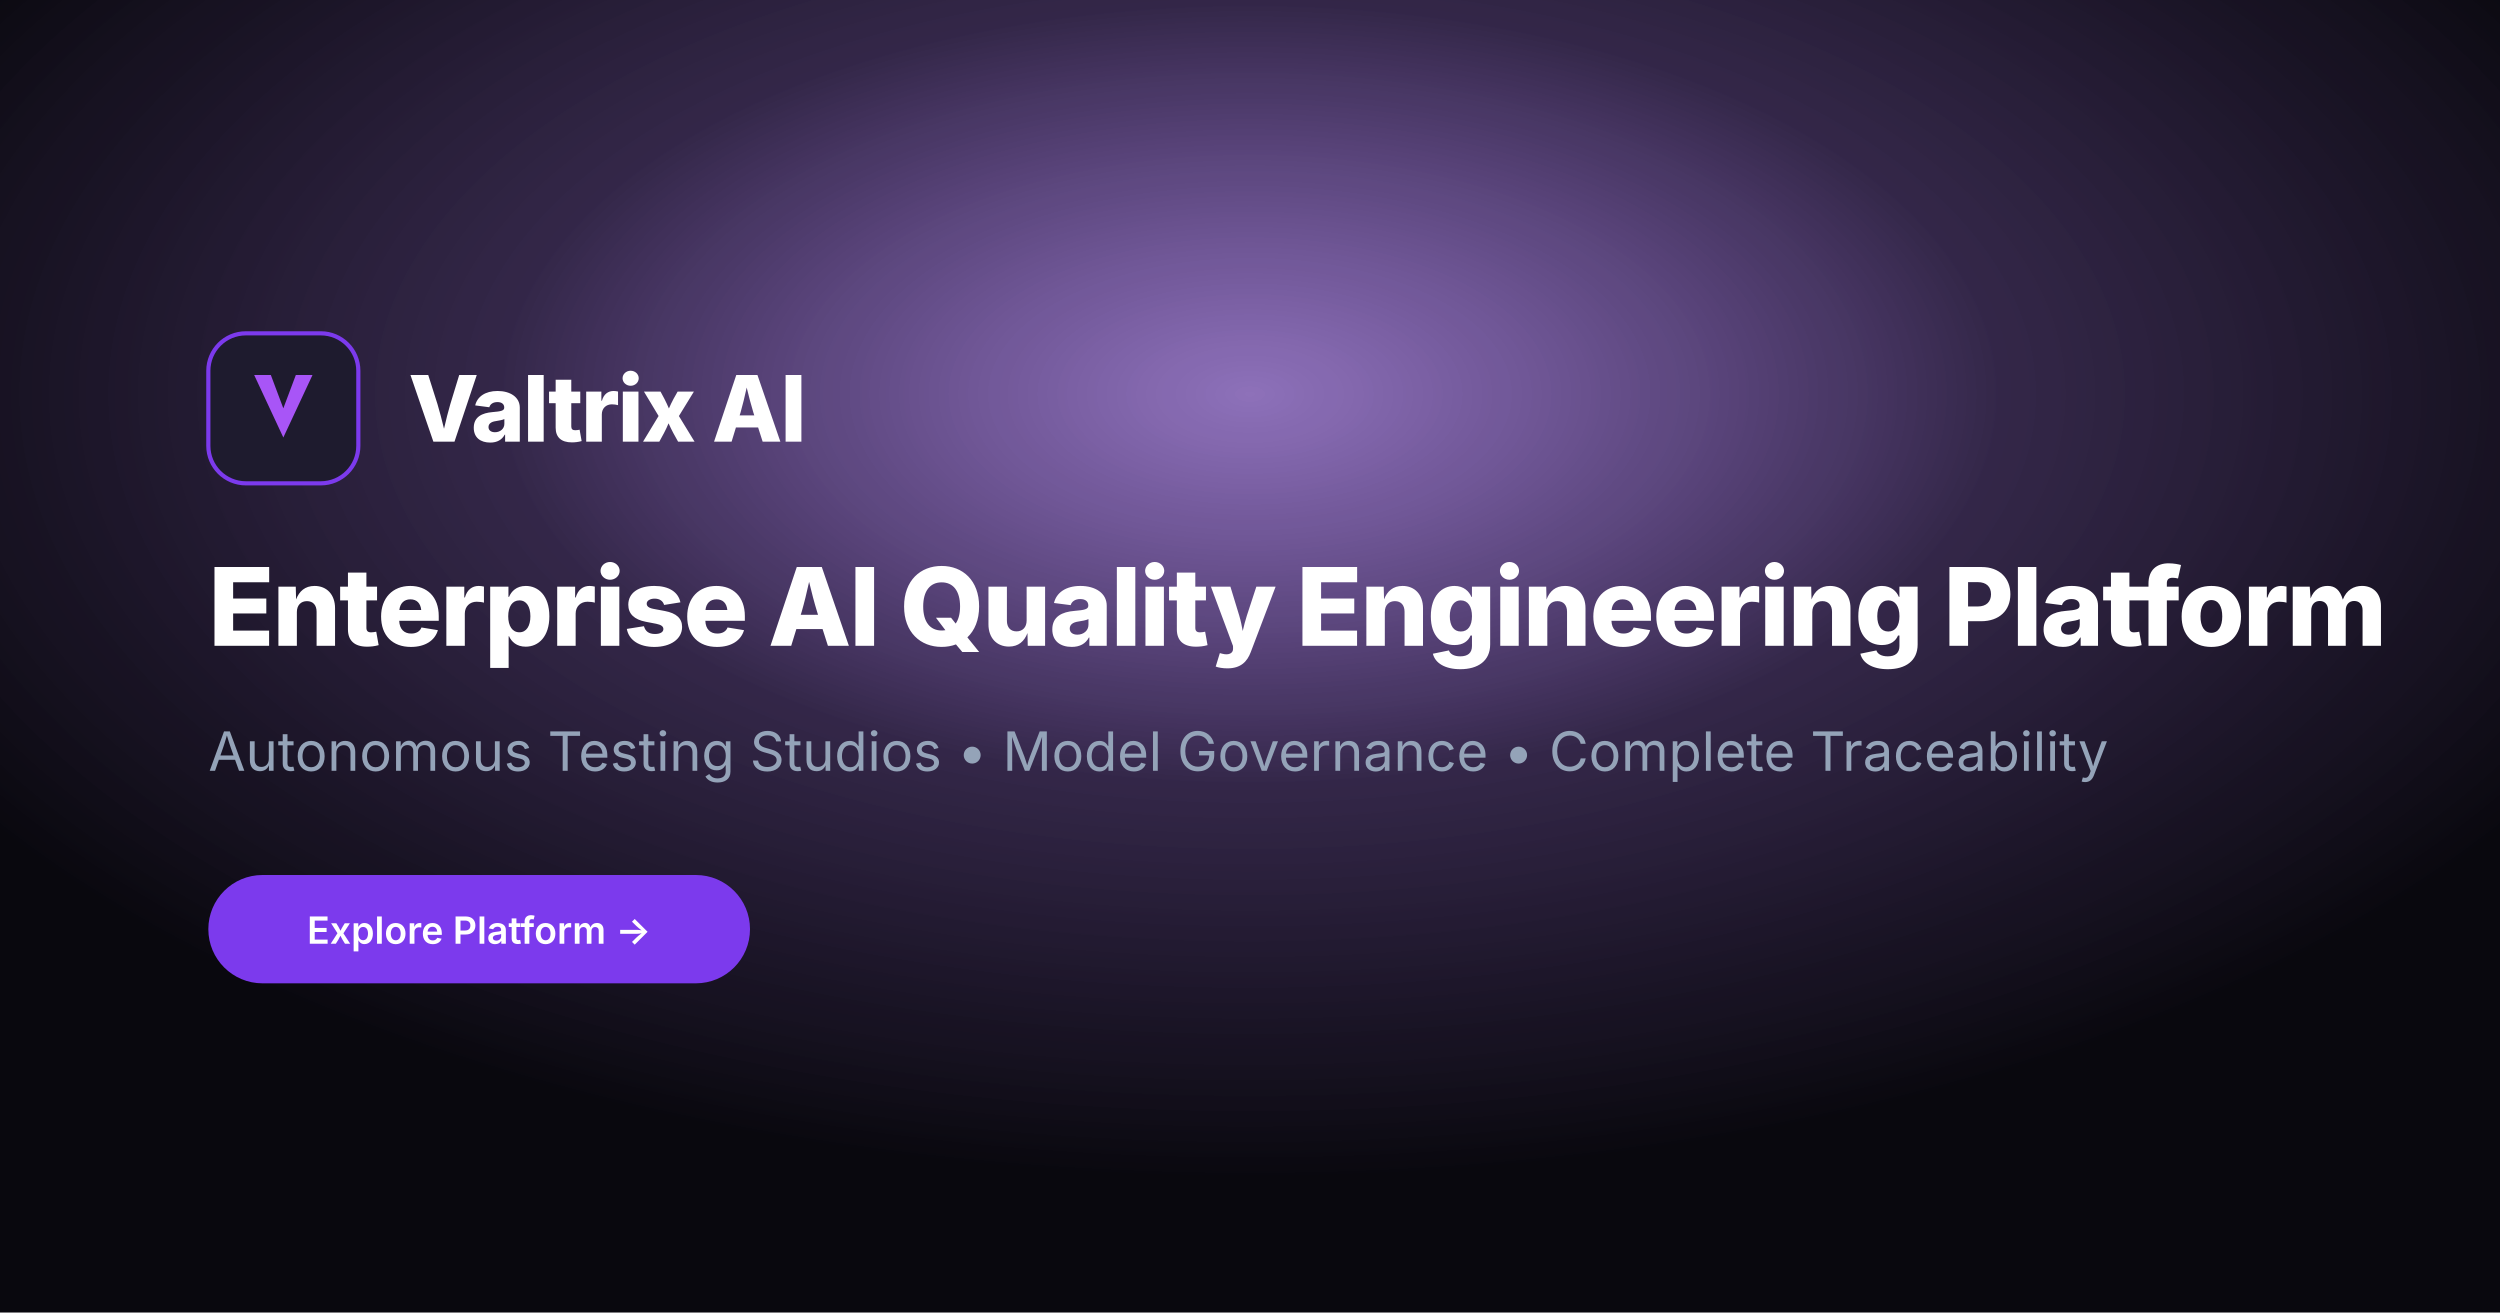
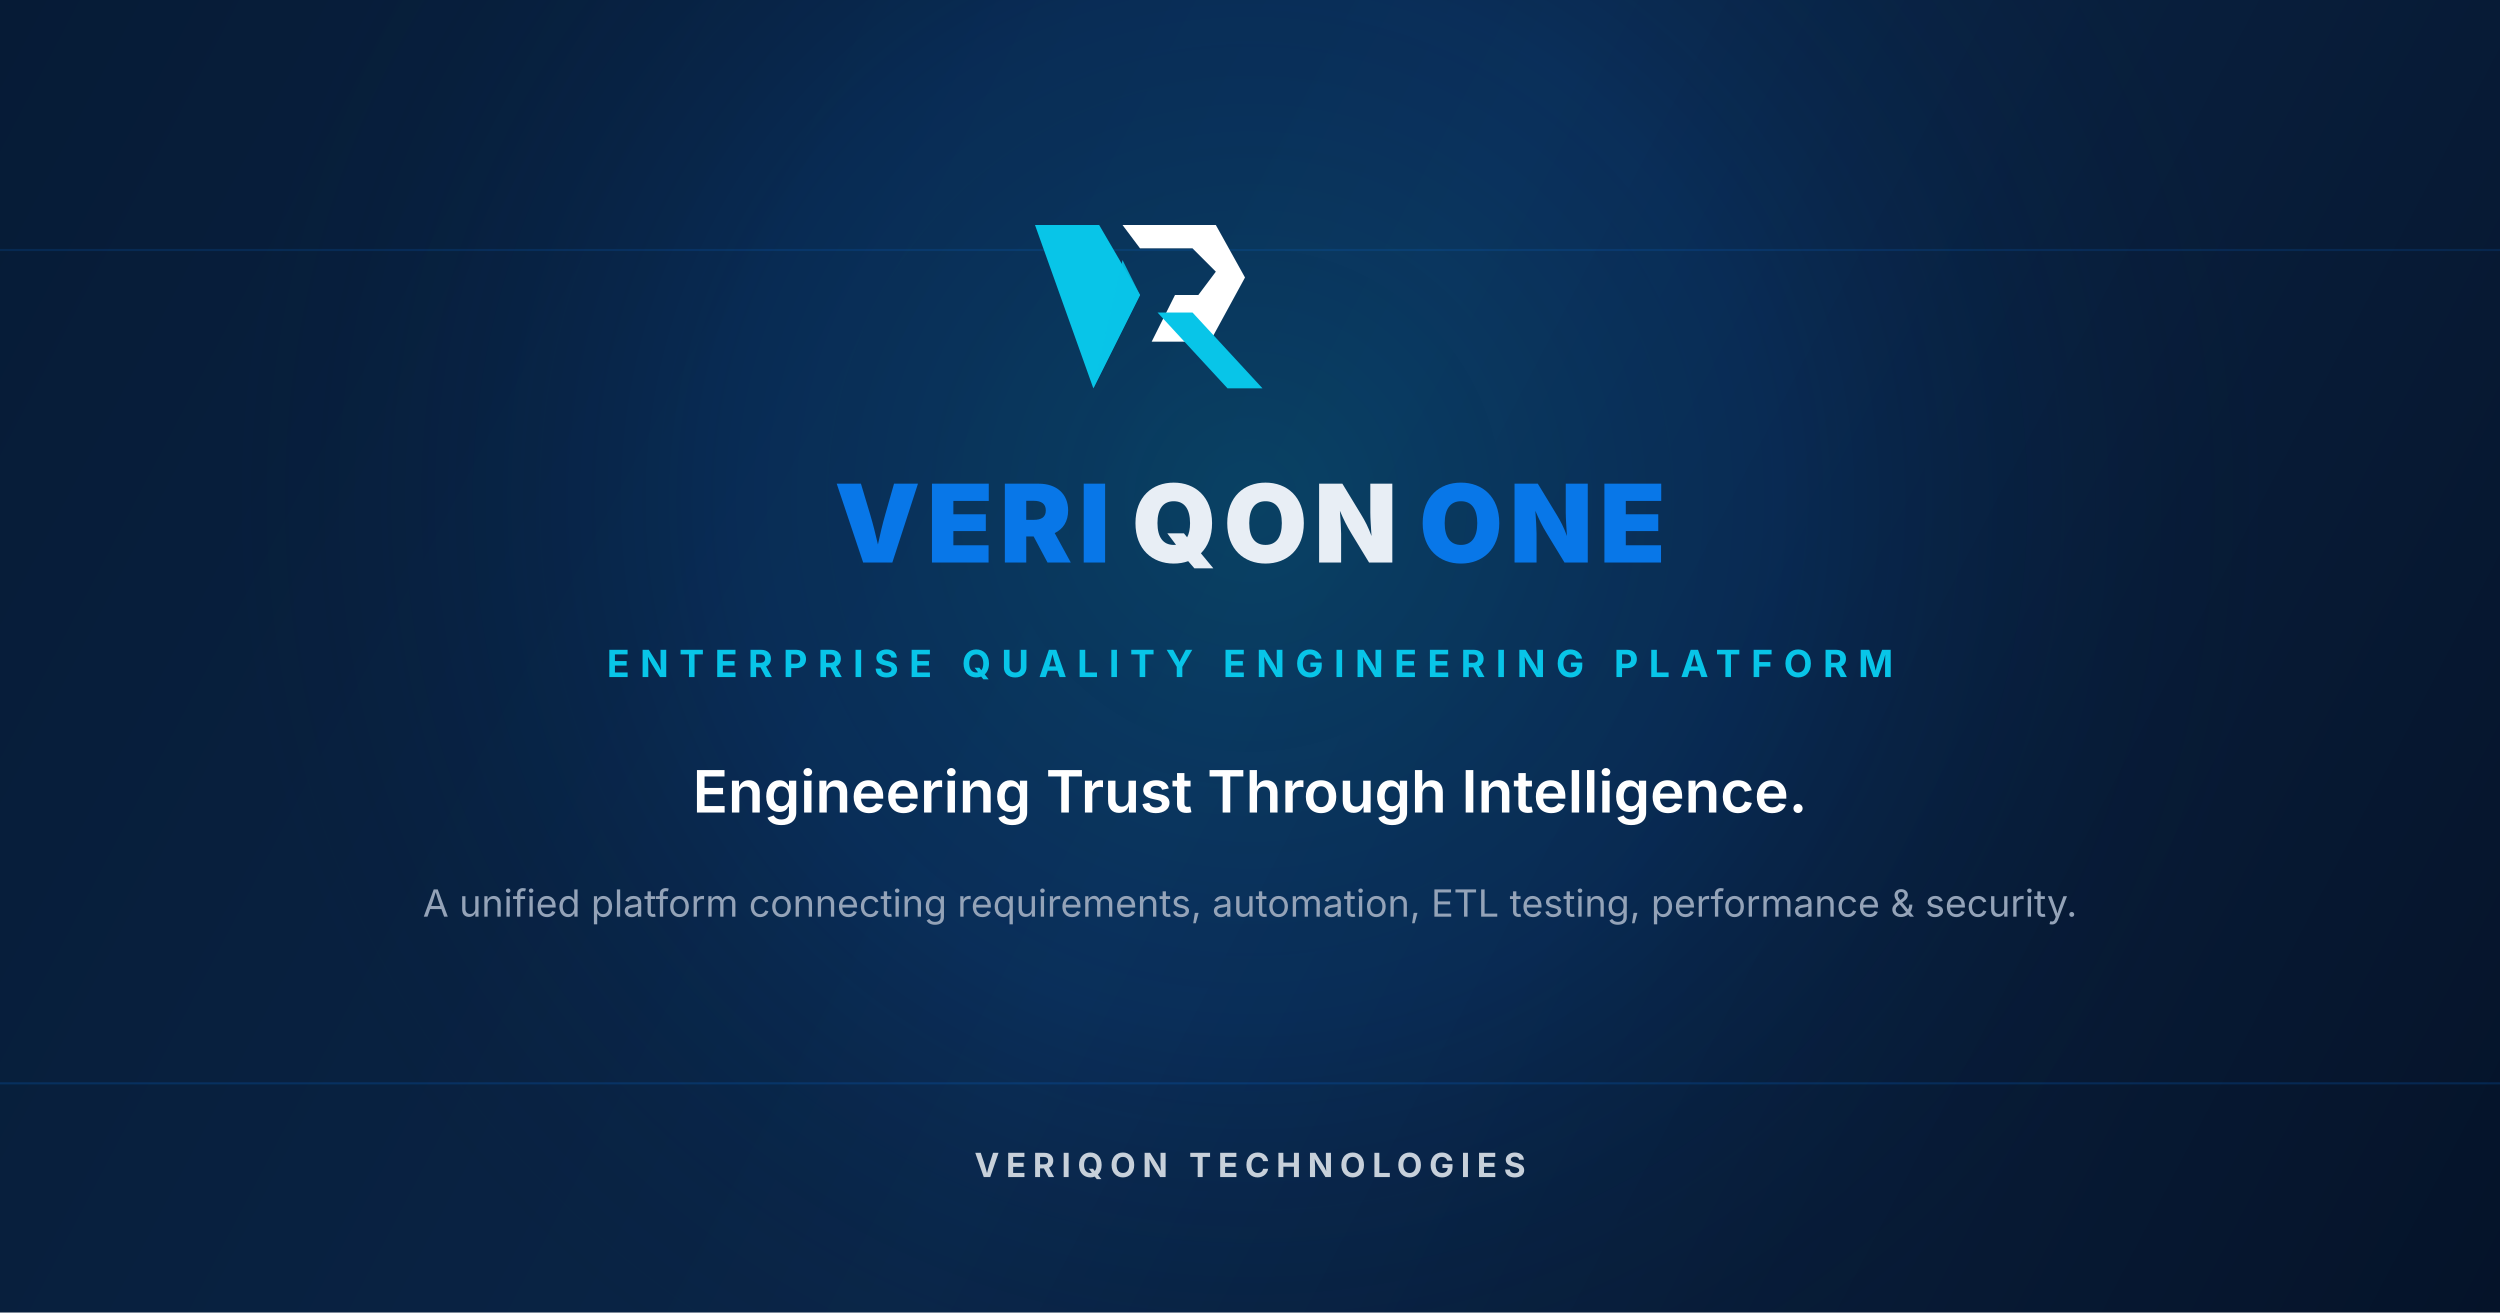
- <svg xmlns="http://www.w3.org/2000/svg" width="1200" height="630" viewBox="0 0 1200 630" fill="none">
+ <svg xmlns="http://www.w3.org/2000/svg" viewBox="0 0 1200 630" fill="none">
  <defs>
-     <radialGradient id="bg-glow" cx="50%" cy="30%" r="60%">
-       <stop offset="0%" stop-color="#4c1d95" stop-opacity="0.6" />
-       <stop offset="50%" stop-color="#1e1035" stop-opacity="0.9" />
-       <stop offset="100%" stop-color="#09080e" stop-opacity="1" />
+     <linearGradient id="og-bg" x1="0" y1="0" x2="1200" y2="630" gradientUnits="userSpaceOnUse">
+       <stop stop-color="#061B36" />
+       <stop offset="0.5" stop-color="#0A2547" />
+       <stop offset="1" stop-color="#051329" />
+     </linearGradient>
+     <radialGradient id="og-glow" cx="600" cy="240" r="500" gradientUnits="userSpaceOnUse">
+       <stop stop-color="#08C5E8" stop-opacity="0.18" />
+       <stop offset="0.5" stop-color="#0877E8" stop-opacity="0.12" />
+       <stop offset="1" stop-color="#061B36" stop-opacity="0" />
    </radialGradient>
-     <linearGradient id="brand-grad" x1="0%" y1="0%" x2="100%" y2="0%">
-       <stop offset="0%" stop-color="#a855f7" />
-       <stop offset="50%" stop-color="#c084fc" />
-       <stop offset="100%" stop-color="#60a5fa" />
+     <linearGradient id="og-v" x1="40" y1="40" x2="140" y2="240" gradientUnits="userSpaceOnUse">
+       <stop stop-color="#08C5E8" />
+       <stop offset="0.6" stop-color="#0877E8" />
+       <stop offset="1" stop-color="#0652A8" />
+     </linearGradient>
+     <linearGradient id="og-silver" x1="100" y1="40" x2="260" y2="240" gradientUnits="userSpaceOnUse">
+       <stop stop-color="#FFFFFF" />
+       <stop offset="0.4" stop-color="#E2E8F0" />
+       <stop offset="0.8" stop-color="#94A3B8" />
+       <stop offset="1" stop-color="#64748B" />
+     </linearGradient>
+     <linearGradient id="og-cyan" x1="160" y1="160" x2="280" y2="240" gradientUnits="userSpaceOnUse">
+       <stop stop-color="#08C5E8" />
+       <stop offset="1" stop-color="#0877E8" />
+     </linearGradient>
+     <linearGradient id="text-blue-grad" x1="0" y1="0" x2="400" y2="0" gradientUnits="userSpaceOnUse">
+       <stop stop-color="#08C5E8" />
+       <stop offset="1" stop-color="#0877E8" />
    </linearGradient>
  </defs>
-   <rect width="1200" height="630" fill="url(#bg-glow)" />
-   <g transform="translate(100, 160)">
-     <rect width="72" height="72" rx="18" fill="#1e1b2e" stroke="#7c3aed" stroke-width="2" />
-     <path d="M22 20L36 50L50 20H42L36 36L30 20H22Z" fill="#a855f7" />
-     <text x="96" y="52" fill="#ffffff" font-family="system-ui, -apple-system, sans-serif" font-size="44" font-weight="800" letter-spacing="-1">Valtrix AI</text>
-     <text x="0" y="150" fill="#ffffff" font-family="system-ui, -apple-system, sans-serif" font-size="52" font-weight="800" letter-spacing="-1">Enterprise AI Quality Engineering Platform</text>
-     <text x="0" y="210" fill="#94a3b8" font-family="system-ui, -apple-system, sans-serif" font-size="26" font-weight="400">Autonomous Testing Studios • Model Governance • Complete Traceability</text>
-     <g transform="translate(0, 260)">
-       <rect width="260" height="52" rx="26" fill="#7c3aed" />
-       <text x="130" y="33" fill="#ffffff" font-family="system-ui, -apple-system, sans-serif" font-size="18" font-weight="600" text-anchor="middle">Explore Platform →</text>
-     </g>
+   <rect width="1200" height="630" fill="url(#og-bg)" />
+   <rect width="1200" height="630" fill="url(#og-glow)" />
+   <line x1="0" y1="520" x2="1200" y2="520" stroke="#0877E8" stroke-opacity="0.2" stroke-width="1" />
+   <line x1="0" y1="120" x2="1200" y2="120" stroke="#0877E8" stroke-opacity="0.15" stroke-width="1" />
+   <g transform="translate(480, 80) scale(2.8)">
+     <path d="M6 10L16 38L24 22L17 10H6Z" fill="url(#og-v)" />
+     <path d="M16 38L21 16L24 22L16 38Z" fill="#08C5E8" fill-opacity="0.9" />
+     <path d="M21 10H37L42 19L36 30H26L30 22H34L37 18L33 14H24L21 10Z" fill="url(#og-silver)" />
+     <path d="M27 25L39 38H45L33 25H27Z" fill="url(#og-cyan)" />
  </g>
+   <text x="600" y="270" text-anchor="middle" font-family="'Inter', system-ui, sans-serif" font-size="52" font-weight="900" letter-spacing="0.06em">
+     <tspan fill="url(#text-blue-grad)">VERI</tspan>
+     <tspan fill="#E8EEF5">QON </tspan>
+     <tspan fill="#0877E8">ONE</tspan>
+   </text>
+   <text x="600" y="325" text-anchor="middle" font-family="'Inter', system-ui, sans-serif" font-size="18" font-weight="700" letter-spacing="0.28em" fill="#08C5E8">
+     ENTERPRISE QUALITY ENGINEERING PLATFORM
+   </text>
+   <text x="600" y="390" text-anchor="middle" font-family="'Inter', system-ui, sans-serif" font-size="28" font-weight="600" fill="#FFFFFF">
+     Engineering Trust Through Intelligence.
+   </text>
+   <text x="600" y="440" text-anchor="middle" font-family="'Inter', system-ui, sans-serif" font-size="18" font-weight="400" fill="#94A3B8">
+     A unified platform connecting requirements, automation, ETL testing, performance &amp; security.
+   </text>
+   <text x="600" y="565" text-anchor="middle" font-family="'Inter', system-ui, sans-serif" font-size="16" font-weight="700" letter-spacing="0.2em" fill="#C7D0DA">
+     VERIQON TECHNOLOGIES
+   </text>
</svg>
